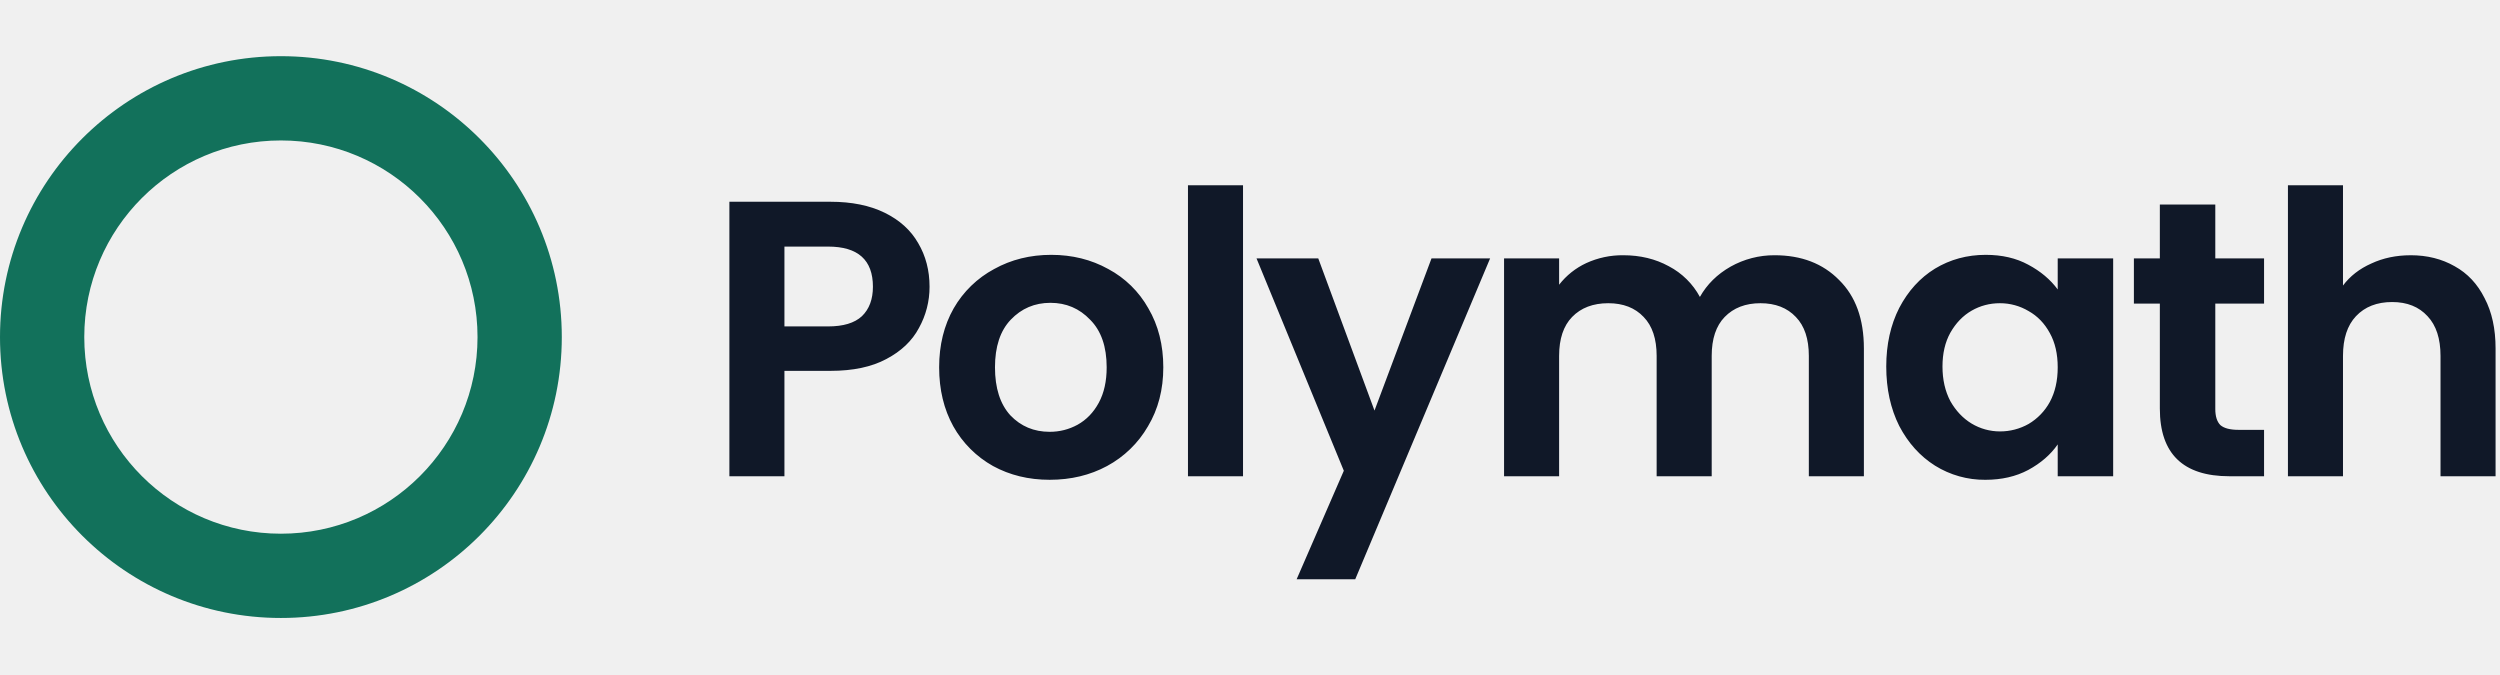
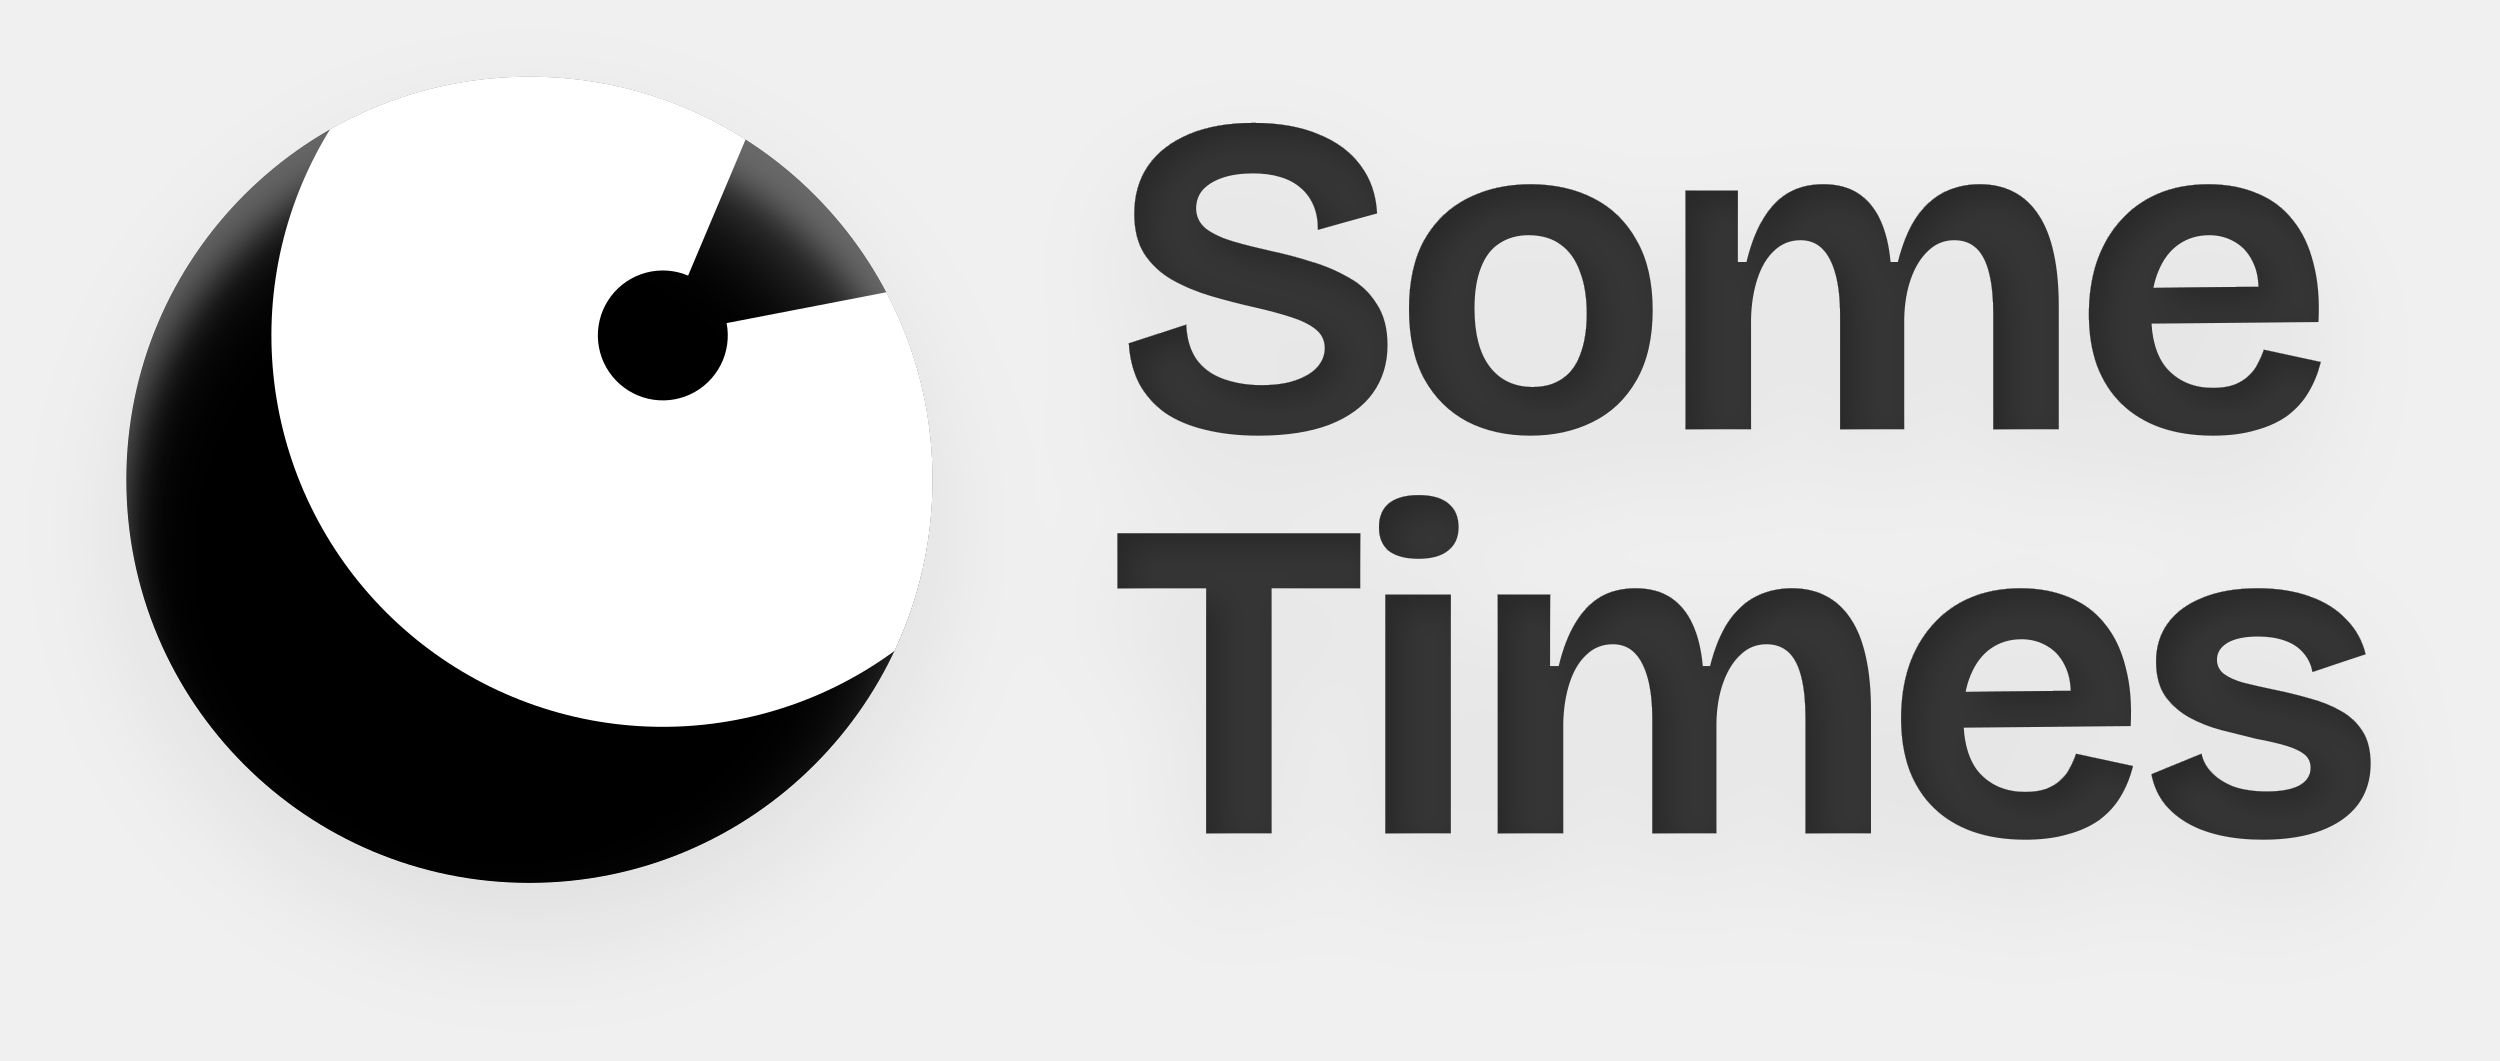
- <svg xmlns="http://www.w3.org/2000/svg" width="178" height="48" viewBox="0 0 178 48" fill="none">
-   <path fill-rule="evenodd" clip-rule="evenodd" d="M20 38c7.732 0 14-6.268 14-14s-6.268-14-14-14S6 16.268 6 24s6.268 14 14 14zm0 6c11.046 0 20-8.954 20-20S31.046 4 20 4 0 12.954 0 24s8.954 20 20 20z" fill="#12715B" />
-   <path d="M66.184 20.413a5.997 5.997 0 01-.756 2.94c-.485.915-1.26 1.652-2.324 2.212-1.045.56-2.37.84-3.976.84h-3.276v7.504h-3.92V14.365h7.196c1.512 0 2.8.261 3.864.784s1.857 1.242 2.38 2.156c.541.915.812 1.95.812 3.108zm-7.224 2.828c1.083 0 1.885-.242 2.408-.728.523-.504.784-1.204.784-2.1 0-1.904-1.064-2.856-3.192-2.856h-3.108v5.684h3.108zm15.775 10.92c-1.493 0-2.837-.327-4.032-.98a7.351 7.351 0 01-2.828-2.828c-.672-1.213-1.008-2.613-1.008-4.2 0-1.586.346-2.986 1.036-4.2a7.294 7.294 0 012.884-2.8c1.213-.672 2.567-1.008 4.06-1.008 1.494 0 2.847.336 4.06 1.008a7.107 7.107 0 012.856 2.8c.71 1.213 1.064 2.614 1.064 4.2 0 1.587-.364 2.987-1.092 4.2a7.44 7.44 0 01-2.912 2.828c-1.213.654-2.576.98-4.088.98zm0-3.416c.71 0 1.372-.168 1.988-.504.635-.354 1.139-.877 1.512-1.568.374-.69.56-1.53.56-2.52 0-1.474-.392-2.604-1.176-3.388-.765-.803-1.708-1.204-2.828-1.204-1.12 0-2.063.401-2.828 1.204-.746.784-1.12 1.913-1.12 3.388 0 1.475.364 2.614 1.092 3.416.747.784 1.68 1.176 2.8 1.176zM88.503 13.19v20.72h-3.92V13.19h3.92zm17.593 5.207l-9.604 22.848H92.32l3.36-7.728-6.216-15.12h4.396l4.004 10.836 4.06-10.836h4.172zm20.257-.224c1.904 0 3.434.588 4.592 1.764 1.176 1.157 1.764 2.781 1.764 4.872v9.1h-3.92v-8.568c0-1.213-.308-2.137-.924-2.772-.616-.653-1.456-.98-2.52-.98s-1.914.327-2.548.98c-.616.635-.924 1.559-.924 2.772v8.568h-3.92v-8.568c0-1.213-.308-2.137-.924-2.772-.616-.653-1.456-.98-2.52-.98-1.083 0-1.942.327-2.576.98-.616.635-.924 1.559-.924 2.772v8.568h-3.92V18.397h3.92v1.876a5.244 5.244 0 011.932-1.54 6.162 6.162 0 012.632-.56c1.213 0 2.296.262 3.248.784a5.31 5.31 0 012.212 2.184c.504-.896 1.232-1.614 2.184-2.156a6.334 6.334 0 013.136-.812zm7.948 7.924c0-1.568.308-2.959.924-4.172.634-1.213 1.484-2.146 2.548-2.8 1.082-.653 2.286-.98 3.612-.98 1.157 0 2.165.233 3.024.7.877.467 1.577 1.055 2.1 1.764v-2.212h3.948V33.91h-3.948v-2.268c-.504.728-1.204 1.335-2.1 1.82-.878.467-1.895.7-3.052.7a6.66 6.66 0 01-3.584-1.008c-1.064-.672-1.914-1.614-2.548-2.828-.616-1.232-.924-2.641-.924-4.228zm12.208.056c0-.952-.187-1.764-.56-2.436-.374-.69-.878-1.213-1.512-1.568a3.965 3.965 0 00-2.044-.56c-.728 0-1.4.178-2.016.532-.616.355-1.12.878-1.512 1.568-.374.672-.56 1.475-.56 2.408 0 .933.186 1.755.56 2.464.392.69.896 1.223 1.512 1.596a3.91 3.91 0 002.016.56 4.12 4.12 0 002.044-.532 4.083 4.083 0 001.512-1.568c.373-.69.56-1.512.56-2.464zm11.22-4.536v7.504c0 .523.121.905.364 1.148.261.224.691.336 1.288.336h1.82v3.304h-2.464c-3.304 0-4.956-1.605-4.956-4.816v-7.476h-1.848v-3.22h1.848v-3.836h3.948v3.836h3.472v3.22h-3.472zm13.908-3.444c1.176 0 2.221.262 3.136.784.914.504 1.624 1.26 2.128 2.268.522.99.784 2.184.784 3.584v9.1h-3.92v-8.568c0-1.232-.308-2.175-.924-2.828-.616-.672-1.456-1.008-2.52-1.008-1.083 0-1.942.336-2.576 1.008-.616.653-.924 1.596-.924 2.828v8.568h-3.92V13.19h3.92v7.14c.504-.672 1.176-1.195 2.016-1.568.84-.392 1.773-.588 2.8-.588z" fill="#101828" />
+ <svg xmlns="http://www.w3.org/2000/svg" width="99" height="42" viewBox="0 0 99 42" fill="none">
+   <g filter="url(#filter0_d_3451_45)">
+     <g filter="url(#filter1_ii_3451_45)">
+       <g clip-path="url(#clip0_3451_45)">
+         <rect x="5" y="3.035" width="31.929" height="31.929" rx="15.965" fill="black" />
+         <path d="M32.278 -0.996C29.094 -2.34 25.552 -2.582 22.214 -1.683C18.877 -0.783 15.936 1.206 13.859 3.968C11.782 6.731 10.687 10.109 10.75 13.565C10.813 17.02 12.029 20.356 14.205 23.042C16.381 25.727 19.392 27.608 22.76 28.386C26.128 29.163 29.659 28.793 32.792 27.334C35.926 25.874 38.481 23.41 40.053 20.331C41.624 17.253 42.122 13.737 41.466 10.343L28.774 12.795C28.883 13.359 28.8 13.942 28.539 14.453C28.278 14.964 27.854 15.373 27.334 15.616C26.814 15.858 26.228 15.919 25.669 15.79C25.11 15.661 24.61 15.349 24.249 14.903C23.887 14.457 23.686 13.904 23.675 13.33C23.665 12.756 23.846 12.196 24.191 11.737C24.536 11.278 25.024 10.948 25.578 10.799C26.132 10.65 26.72 10.69 27.249 10.913L32.278 -0.996Z" fill="white" />
+       </g>
+     </g>
+     <g filter="url(#filter2_i_3451_45)">
+       <path d="M49.834 17.252C49.054 17.252 48.352 17.174 47.728 17.018C47.116 16.874 46.588 16.652 46.144 16.352C45.712 16.04 45.37 15.656 45.118 15.2C44.878 14.732 44.74 14.198 44.704 13.598L46.972 12.86C46.996 13.4 47.128 13.85 47.368 14.21C47.62 14.57 47.974 14.834 48.43 15.002C48.886 15.17 49.396 15.254 49.96 15.254C50.5 15.254 50.956 15.188 51.328 15.056C51.7 14.924 51.982 14.75 52.174 14.534C52.366 14.306 52.462 14.06 52.462 13.796C52.462 13.484 52.342 13.232 52.102 13.04C51.862 12.848 51.532 12.686 51.112 12.554C50.704 12.422 50.236 12.296 49.708 12.176C49.12 12.044 48.538 11.894 47.962 11.726C47.398 11.558 46.882 11.342 46.414 11.078C45.958 10.814 45.592 10.472 45.316 10.052C45.052 9.632 44.92 9.104 44.92 8.468C44.92 7.736 45.1 7.106 45.46 6.578C45.832 6.038 46.372 5.618 47.08 5.318C47.788 5.018 48.64 4.868 49.636 4.868C50.644 4.868 51.502 5.018 52.21 5.318C52.93 5.606 53.488 6.02 53.884 6.56C54.28 7.088 54.496 7.718 54.532 8.45L52.192 9.098C52.192 8.726 52.132 8.402 52.012 8.126C51.892 7.85 51.724 7.622 51.508 7.442C51.292 7.25 51.022 7.106 50.698 7.01C50.386 6.914 50.026 6.866 49.618 6.866C49.15 6.866 48.742 6.926 48.394 7.046C48.058 7.166 47.8 7.328 47.62 7.532C47.452 7.736 47.368 7.976 47.368 8.252C47.368 8.576 47.5 8.846 47.764 9.062C48.04 9.266 48.4 9.434 48.844 9.566C49.3 9.698 49.798 9.824 50.338 9.944C50.854 10.052 51.376 10.19 51.904 10.358C52.444 10.514 52.942 10.724 53.398 10.988C53.866 11.24 54.238 11.588 54.514 12.032C54.802 12.464 54.946 13.01 54.946 13.67C54.946 14.39 54.754 15.02 54.37 15.56C53.986 16.1 53.41 16.52 52.642 16.82C51.886 17.108 50.95 17.252 49.834 17.252ZM60.604 17.252C59.656 17.252 58.822 17.066 58.102 16.694C57.382 16.31 56.818 15.752 56.41 15.02C56.002 14.276 55.798 13.352 55.798 12.248C55.798 11.144 56.002 10.226 56.41 9.494C56.83 8.762 57.4 8.216 58.12 7.856C58.852 7.484 59.68 7.298 60.604 7.298C61.552 7.298 62.386 7.484 63.106 7.856C63.838 8.228 64.408 8.786 64.816 9.53C65.236 10.262 65.446 11.18 65.446 12.284C65.446 13.4 65.23 14.33 64.798 15.074C64.378 15.806 63.802 16.352 63.07 16.712C62.35 17.072 61.528 17.252 60.604 17.252ZM60.694 15.326C61.162 15.326 61.552 15.218 61.864 15.002C62.188 14.786 62.428 14.462 62.584 14.03C62.752 13.586 62.836 13.052 62.836 12.428C62.836 11.768 62.746 11.21 62.566 10.754C62.398 10.286 62.146 9.932 61.81 9.692C61.474 9.44 61.048 9.314 60.532 9.314C60.088 9.314 59.704 9.422 59.38 9.638C59.056 9.842 58.81 10.166 58.642 10.61C58.474 11.042 58.39 11.576 58.39 12.212C58.39 13.232 58.594 14.006 59.002 14.534C59.41 15.062 59.974 15.326 60.694 15.326ZM66.749 17V10.952V7.55H68.819V10.376H69.161C69.329 9.68 69.551 9.11 69.827 8.666C70.103 8.21 70.433 7.868 70.817 7.64C71.213 7.412 71.675 7.298 72.203 7.298C72.767 7.298 73.235 7.424 73.607 7.676C73.979 7.928 74.267 8.282 74.471 8.738C74.675 9.182 74.807 9.728 74.867 10.376H75.155C75.335 9.668 75.575 9.086 75.875 8.63C76.187 8.174 76.553 7.838 76.973 7.622C77.405 7.406 77.879 7.298 78.395 7.298C78.911 7.298 79.361 7.4 79.745 7.604C80.141 7.808 80.471 8.114 80.735 8.522C80.999 8.918 81.197 9.422 81.329 10.034C81.461 10.634 81.527 11.33 81.527 12.122V17H78.935V12.446C78.935 11.798 78.881 11.258 78.773 10.826C78.665 10.382 78.497 10.052 78.269 9.836C78.041 9.62 77.747 9.512 77.387 9.512C76.991 9.512 76.649 9.65 76.361 9.926C76.073 10.19 75.845 10.556 75.677 11.024C75.509 11.492 75.419 12.026 75.407 12.626V17H72.869V12.518C72.869 11.846 72.809 11.294 72.689 10.862C72.569 10.418 72.395 10.082 72.167 9.854C71.939 9.626 71.651 9.512 71.303 9.512C70.895 9.512 70.547 9.65 70.259 9.926C69.971 10.19 69.749 10.562 69.593 11.042C69.437 11.522 69.353 12.056 69.341 12.644V17H66.749ZM87.634 17.252C86.854 17.252 86.158 17.144 85.546 16.928C84.946 16.712 84.436 16.4 84.016 15.992C83.596 15.584 83.272 15.08 83.044 14.48C82.828 13.88 82.72 13.202 82.72 12.446C82.72 11.702 82.822 11.018 83.026 10.394C83.242 9.758 83.554 9.212 83.962 8.756C84.37 8.288 84.868 7.928 85.456 7.676C86.044 7.424 86.71 7.298 87.454 7.298C88.174 7.298 88.816 7.418 89.38 7.658C89.944 7.886 90.412 8.234 90.784 8.702C91.168 9.17 91.444 9.746 91.612 10.43C91.792 11.102 91.858 11.876 91.81 12.752L84.394 12.824V11.402L90.316 11.348L89.398 12.068C89.482 11.432 89.44 10.91 89.272 10.502C89.104 10.094 88.858 9.794 88.534 9.602C88.222 9.41 87.874 9.314 87.49 9.314C87.034 9.314 86.632 9.434 86.284 9.674C85.936 9.914 85.666 10.268 85.474 10.736C85.282 11.192 85.186 11.744 85.186 12.392C85.186 13.412 85.408 14.162 85.852 14.642C86.308 15.122 86.902 15.362 87.634 15.362C87.97 15.362 88.252 15.32 88.48 15.236C88.72 15.14 88.912 15.02 89.056 14.876C89.212 14.732 89.332 14.57 89.416 14.39C89.512 14.21 89.59 14.03 89.65 13.85L91.9 14.336C91.792 14.78 91.63 15.182 91.414 15.542C91.21 15.89 90.934 16.196 90.586 16.46C90.238 16.712 89.818 16.904 89.326 17.036C88.846 17.18 88.282 17.252 87.634 17.252ZM47.764 33V21.12H50.356V33H47.764ZM44.254 23.298V21.12H53.866V23.298H44.254ZM54.861 33V23.55H57.453V33H54.861ZM56.175 22.128C55.671 22.128 55.281 22.026 55.005 21.822C54.741 21.606 54.609 21.294 54.609 20.886C54.609 20.466 54.741 20.148 55.005 19.932C55.281 19.716 55.671 19.608 56.175 19.608C56.691 19.608 57.081 19.716 57.345 19.932C57.621 20.148 57.759 20.466 57.759 20.886C57.759 21.282 57.621 21.588 57.345 21.804C57.081 22.02 56.691 22.128 56.175 22.128ZM59.313 33V26.952V23.55H61.383V26.376H61.725C61.893 25.68 62.115 25.11 62.391 24.666C62.667 24.21 62.997 23.868 63.381 23.64C63.777 23.412 64.239 23.298 64.767 23.298C65.331 23.298 65.799 23.424 66.171 23.676C66.543 23.928 66.831 24.282 67.035 24.738C67.239 25.182 67.371 25.728 67.431 26.376H67.719C67.899 25.668 68.139 25.086 68.439 24.63C68.751 24.174 69.117 23.838 69.537 23.622C69.969 23.406 70.443 23.298 70.959 23.298C71.475 23.298 71.925 23.4 72.309 23.604C72.705 23.808 73.035 24.114 73.299 24.522C73.563 24.918 73.761 25.422 73.893 26.034C74.025 26.634 74.091 27.33 74.091 28.122V33H71.499V28.446C71.499 27.798 71.445 27.258 71.337 26.826C71.229 26.382 71.061 26.052 70.833 25.836C70.605 25.62 70.311 25.512 69.951 25.512C69.555 25.512 69.213 25.65 68.925 25.926C68.637 26.19 68.409 26.556 68.241 27.024C68.073 27.492 67.983 28.026 67.971 28.626V33H65.433V28.518C65.433 27.846 65.373 27.294 65.253 26.862C65.133 26.418 64.959 26.082 64.731 25.854C64.503 25.626 64.215 25.512 63.867 25.512C63.459 25.512 63.111 25.65 62.823 25.926C62.535 26.19 62.313 26.562 62.157 27.042C62.001 27.522 61.917 28.056 61.905 28.644V33H59.313ZM80.198 33.252C79.418 33.252 78.722 33.144 78.11 32.928C77.51 32.712 77 32.4 76.58 31.992C76.16 31.584 75.836 31.08 75.608 30.48C75.392 29.88 75.284 29.202 75.284 28.446C75.284 27.702 75.386 27.018 75.59 26.394C75.806 25.758 76.118 25.212 76.526 24.756C76.934 24.288 77.432 23.928 78.02 23.676C78.608 23.424 79.274 23.298 80.018 23.298C80.738 23.298 81.38 23.418 81.944 23.658C82.508 23.886 82.976 24.234 83.348 24.702C83.732 25.17 84.008 25.746 84.176 26.43C84.356 27.102 84.422 27.876 84.374 28.752L76.958 28.824V27.402L82.88 27.348L81.962 28.068C82.046 27.432 82.004 26.91 81.836 26.502C81.668 26.094 81.422 25.794 81.098 25.602C80.786 25.41 80.438 25.314 80.054 25.314C79.598 25.314 79.196 25.434 78.848 25.674C78.5 25.914 78.23 26.268 78.038 26.736C77.846 27.192 77.75 27.744 77.75 28.392C77.75 29.412 77.972 30.162 78.416 30.642C78.872 31.122 79.466 31.362 80.198 31.362C80.534 31.362 80.816 31.32 81.044 31.236C81.284 31.14 81.476 31.02 81.62 30.876C81.776 30.732 81.896 30.57 81.98 30.39C82.076 30.21 82.154 30.03 82.214 29.85L84.464 30.336C84.356 30.78 84.194 31.182 83.978 31.542C83.774 31.89 83.498 32.196 83.15 32.46C82.802 32.712 82.382 32.904 81.89 33.036C81.41 33.18 80.846 33.252 80.198 33.252ZM89.611 33.252C88.975 33.252 88.399 33.192 87.883 33.072C87.367 32.952 86.923 32.778 86.551 32.55C86.179 32.322 85.879 32.052 85.651 31.74C85.423 31.416 85.273 31.056 85.201 30.66L87.181 29.85C87.229 30.114 87.361 30.36 87.577 30.588C87.793 30.816 88.081 31.002 88.441 31.146C88.813 31.278 89.257 31.344 89.773 31.344C90.325 31.344 90.751 31.266 91.051 31.11C91.351 30.942 91.501 30.708 91.501 30.408C91.501 30.18 91.417 30 91.249 29.868C91.081 29.736 90.835 29.622 90.511 29.526C90.187 29.43 89.797 29.34 89.341 29.256C88.897 29.148 88.441 29.034 87.973 28.914C87.517 28.794 87.091 28.626 86.695 28.41C86.311 28.194 85.993 27.912 85.741 27.564C85.501 27.204 85.381 26.748 85.381 26.196C85.381 25.62 85.537 25.116 85.849 24.684C86.161 24.252 86.617 23.916 87.217 23.676C87.817 23.424 88.549 23.298 89.413 23.298C90.193 23.298 90.877 23.406 91.465 23.622C92.053 23.826 92.533 24.126 92.905 24.522C93.289 24.906 93.547 25.368 93.679 25.908L91.573 26.61C91.525 26.322 91.405 26.07 91.213 25.854C91.033 25.638 90.787 25.476 90.475 25.368C90.175 25.26 89.821 25.206 89.413 25.206C88.897 25.206 88.495 25.29 88.207 25.458C87.931 25.626 87.793 25.848 87.793 26.124C87.793 26.352 87.883 26.538 88.063 26.682C88.255 26.826 88.519 26.946 88.855 27.042C89.191 27.126 89.587 27.216 90.043 27.312C90.523 27.408 90.991 27.522 91.447 27.654C91.903 27.774 92.311 27.936 92.671 28.14C93.043 28.344 93.337 28.614 93.553 28.95C93.769 29.286 93.877 29.718 93.877 30.246C93.877 30.87 93.709 31.41 93.373 31.866C93.037 32.31 92.551 32.652 91.915 32.892C91.279 33.132 90.511 33.252 89.611 33.252Z" fill="#353535" />
+     </g>
+   </g>
+   <defs>
+     <filter id="filter0_d_3451_45" x="0.5" y="0.5" width="100.93" height="41" filterUnits="userSpaceOnUse" color-interpolation-filters="sRGB">
+       <feFlood flood-opacity="0" result="BackgroundImageFix" />
+       <feColorMatrix in="SourceAlpha" type="matrix" values="0 0 0 0 0 0 0 0 0 0 0 0 0 0 0 0 0 0 127 0" result="hardAlpha" />
+       <feOffset dy="2" />
+       <feGaussianBlur stdDeviation="2.25" />
+       <feComposite in2="hardAlpha" operator="out" />
+       <feColorMatrix type="matrix" values="0 0 0 0 0 0 0 0 0 0 0 0 0 0 0 0 0 0 0.07 0" />
+       <feBlend mode="normal" in2="BackgroundImageFix" result="effect1_dropShadow_3451_45" />
+       <feBlend mode="normal" in="SourceGraphic" in2="effect1_dropShadow_3451_45" result="shape" />
+     </filter>
+     <filter id="filter1_ii_3451_45" x="4" y="3.035" width="32.93" height="34.93" filterUnits="userSpaceOnUse" color-interpolation-filters="sRGB">
+       <feFlood flood-opacity="0" result="BackgroundImageFix" />
+       <feBlend mode="normal" in="SourceGraphic" in2="BackgroundImageFix" result="shape" />
+       <feColorMatrix in="SourceAlpha" type="matrix" values="0 0 0 0 0 0 0 0 0 0 0 0 0 0 0 0 0 0 127 0" result="hardAlpha" />
+       <feOffset dy="2" />
+       <feGaussianBlur stdDeviation="0.65" />
+       <feComposite in2="hardAlpha" operator="arithmetic" k2="-1" k3="1" />
+       <feColorMatrix type="matrix" values="0 0 0 0 1 0 0 0 0 1 0 0 0 0 1 0 0 0 0.25 0" />
+       <feBlend mode="normal" in2="shape" result="effect1_innerShadow_3451_45" />
+       <feColorMatrix in="SourceAlpha" type="matrix" values="0 0 0 0 0 0 0 0 0 0 0 0 0 0 0 0 0 0 127 0" result="hardAlpha" />
+       <feOffset dx="-1" dy="3" />
+       <feGaussianBlur stdDeviation="1.75" />
+       <feComposite in2="hardAlpha" operator="arithmetic" k2="-1" k3="1" />
+       <feColorMatrix type="matrix" values="0 0 0 0 1 0 0 0 0 1 0 0 0 0 1 0 0 0 0.22 0" />
+       <feBlend mode="normal" in2="effect1_innerShadow_3451_45" result="effect2_innerShadow_3451_45" />
+     </filter>
+     <filter id="filter2_i_3451_45" x="44.254" y="4.867" width="50.121" height="28.885" filterUnits="userSpaceOnUse" color-interpolation-filters="sRGB">
+       <feFlood flood-opacity="0" result="BackgroundImageFix" />
+       <feBlend mode="normal" in="SourceGraphic" in2="BackgroundImageFix" result="shape" />
+       <feColorMatrix in="SourceAlpha" type="matrix" values="0 0 0 0 0 0 0 0 0 0 0 0 0 0 0 0 0 0 127 0" result="hardAlpha" />
+       <feOffset dx="0.5" dy="0.5" />
+       <feGaussianBlur stdDeviation="0.6" />
+       <feComposite in2="hardAlpha" operator="arithmetic" k2="-1" k3="1" />
+       <feColorMatrix type="matrix" values="0 0 0 0 0 0 0 0 0 0 0 0 0 0 0 0 0 0 0.25 0" />
+       <feBlend mode="normal" in2="shape" result="effect1_innerShadow_3451_45" />
+     </filter>
+     <clipPath id="clip0_3451_45">
+       <rect x="5" y="3.035" width="31.929" height="31.929" rx="15.965" fill="white" />
+     </clipPath>
+   </defs>
</svg>
